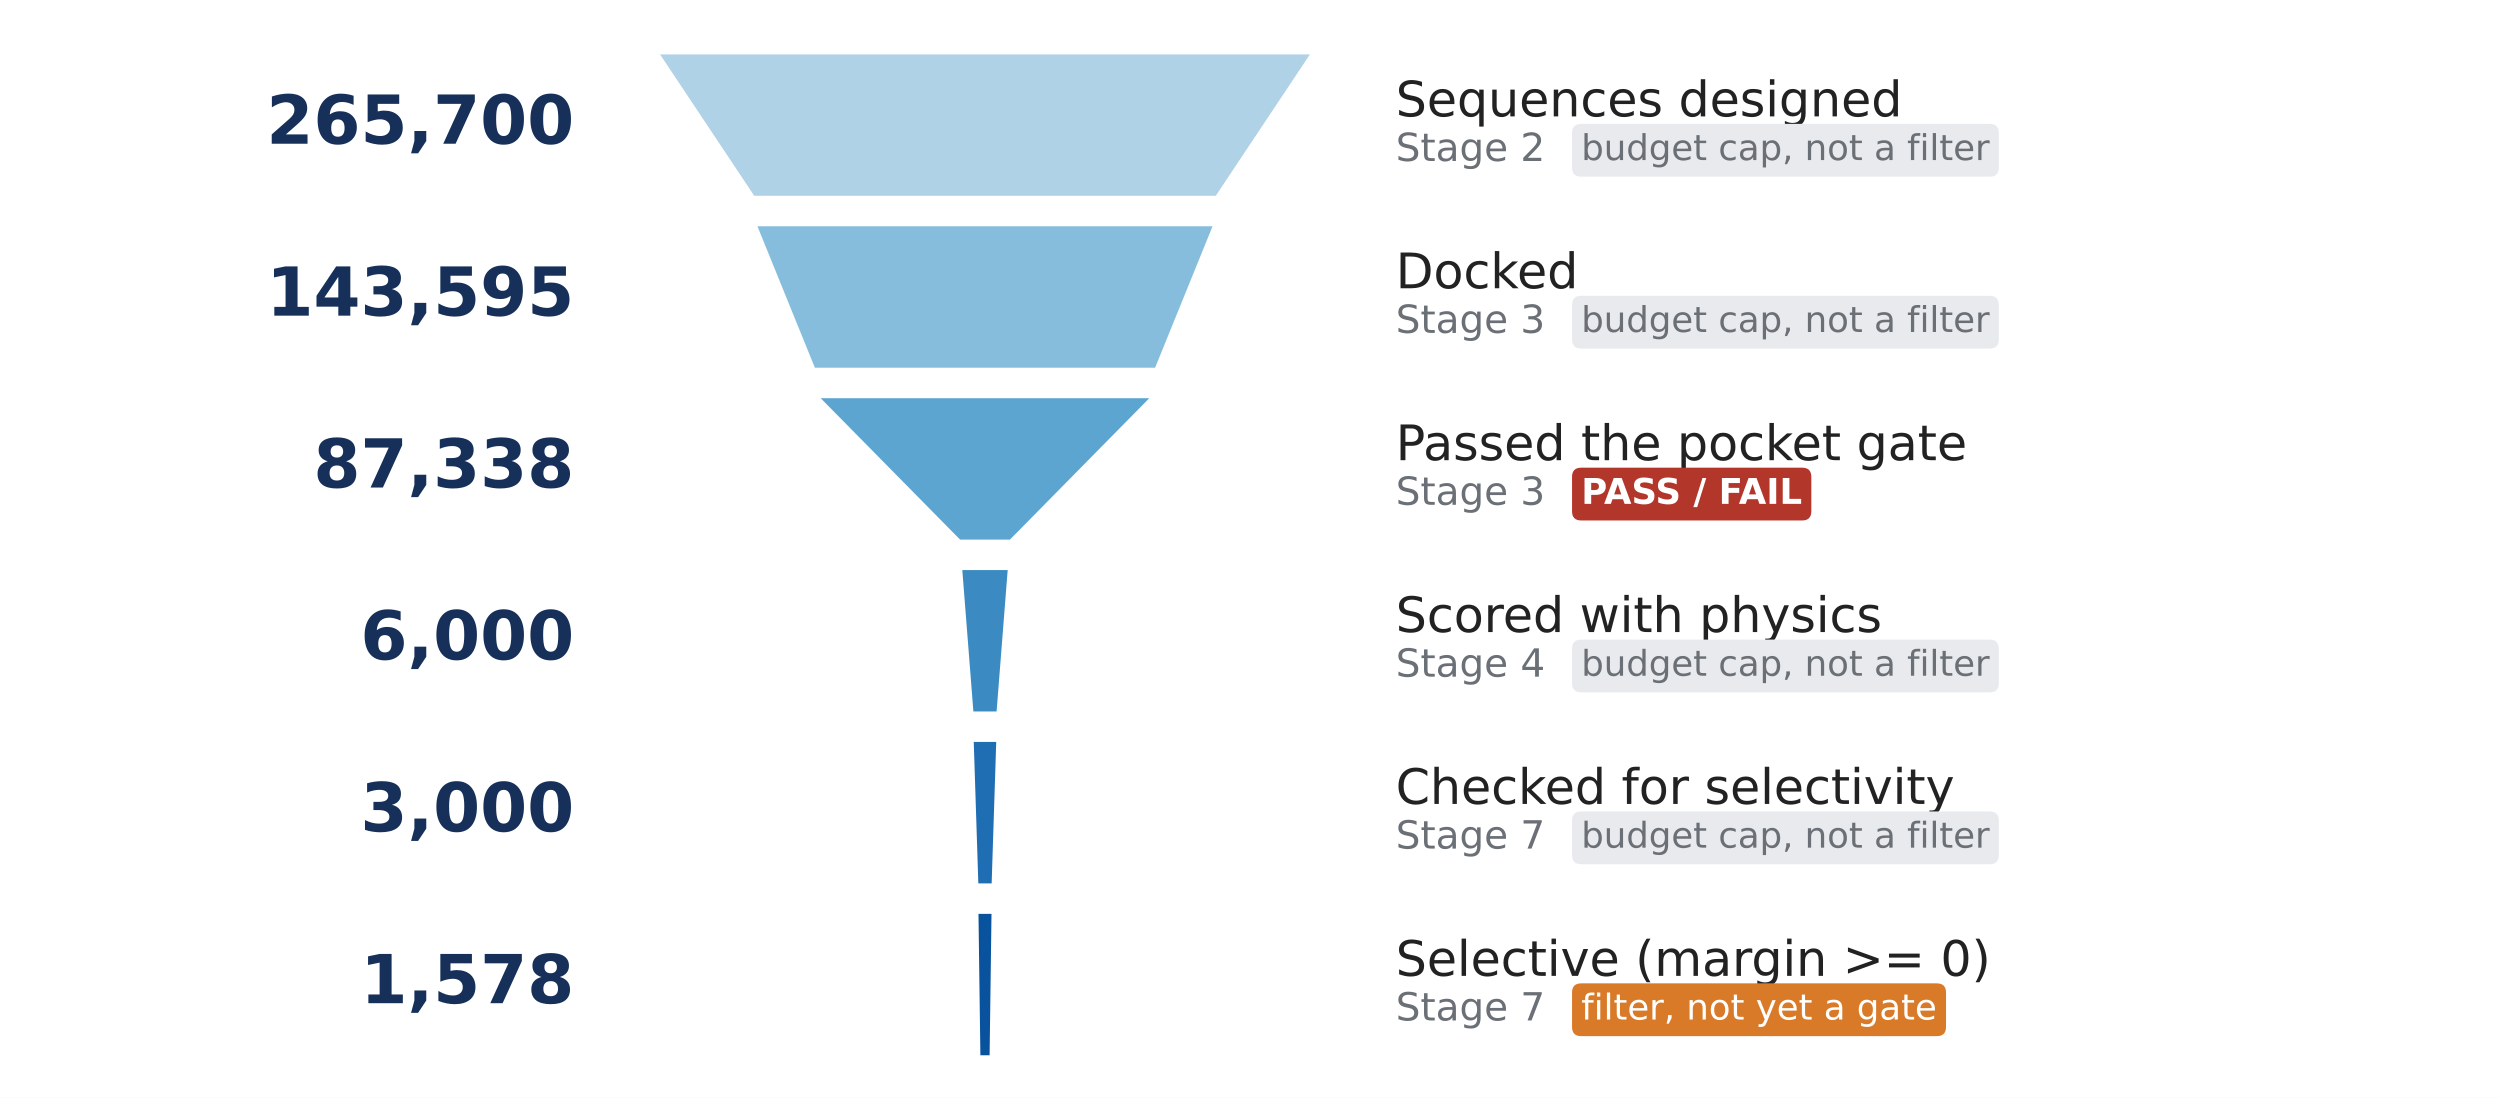
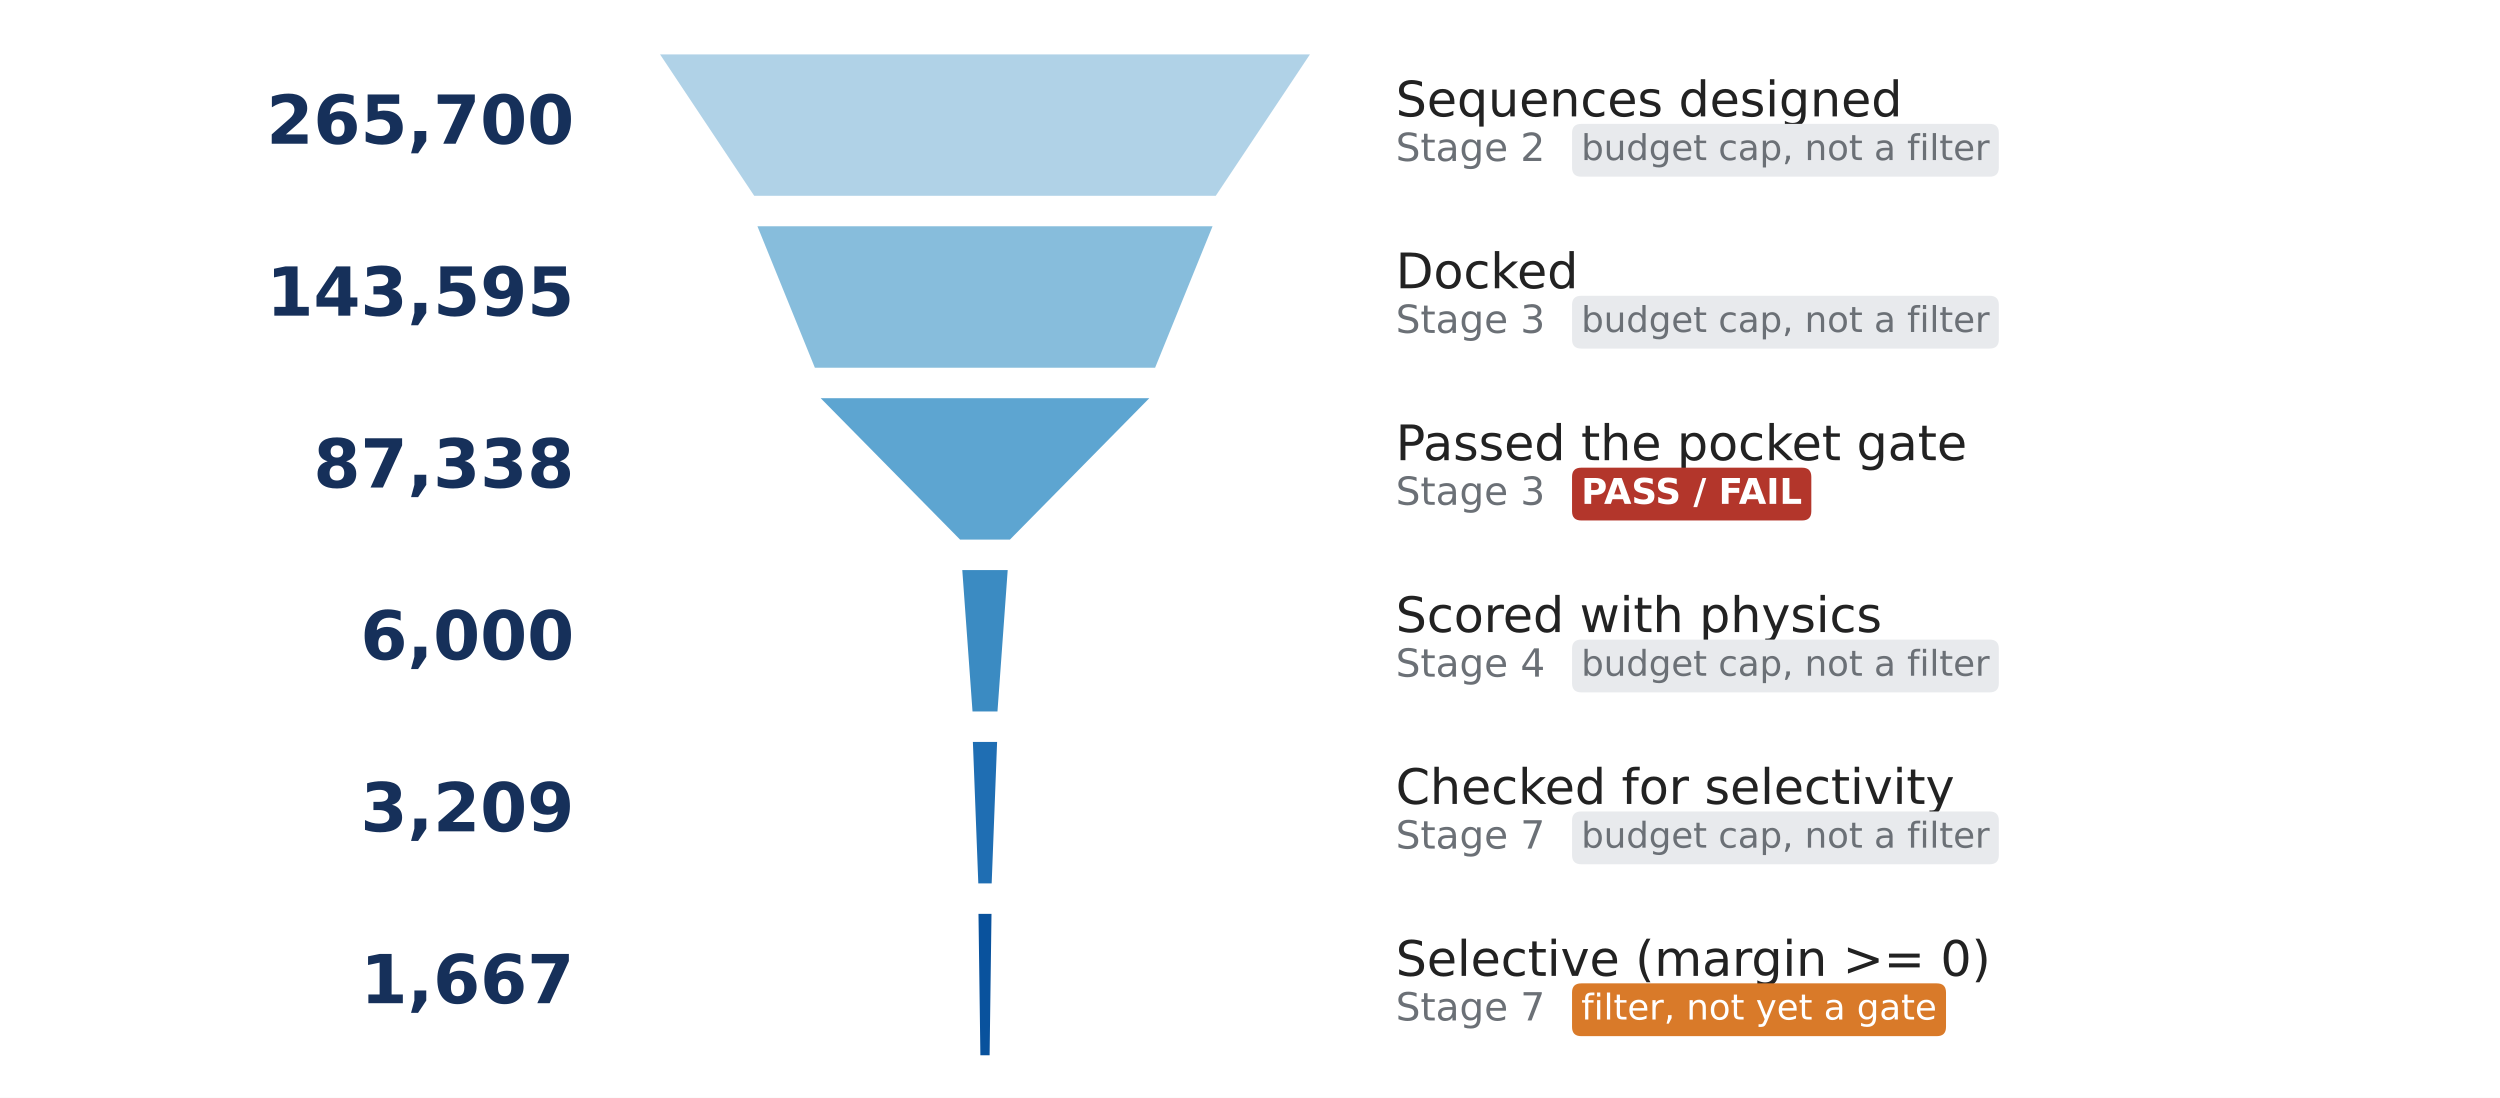
<svg xmlns="http://www.w3.org/2000/svg" width="739.8pt" height="324.864pt" viewBox="0 0 739.8 324.864" version="1.1">
  <defs>
    <style type="text/css">*{stroke-linejoin: round; stroke-linecap: butt}</style>
  </defs>
  <g id="figure_1">
    <g id="patch_1">
      <path d="M 0 324.864  L 739.8 324.864  L 739.8 0  L 0 0  z " style="fill: #ffffff" />
    </g>
    <g id="axes_1">
      <g id="patch_2">
-         <path d="M 193.451 15.093  L 389.505 15.093  L 360.304 58.944  L 222.653 58.944  z " clip-path="url(#p9c9e74f516)" style="fill: #b0d2e7; stroke: #ffffff; stroke-width: 2; stroke-linejoin: miter" />
+         <path d="M 193.451 15.093  L 389.505 15.093  L 360.304 58.944  L 222.653 58.944  z " clip-path="url(#pd202461d07)" style="fill: #b0d2e7; stroke: #ffffff; stroke-width: 2; stroke-linejoin: miter" />
      </g>
      <g id="patch_3">
-         <path d="M 222.653 65.96  L 360.304 65.96  L 342.496 109.811  L 240.461 109.811  z " clip-path="url(#p9c9e74f516)" style="fill: #87bddc; stroke: #ffffff; stroke-width: 2; stroke-linejoin: miter" />
+         <path d="M 222.653 65.96  L 360.304 65.96  L 342.496 109.811  L 240.461 109.811  z " clip-path="url(#pd202461d07)" style="fill: #87bddc; stroke: #ffffff; stroke-width: 2; stroke-linejoin: miter" />
      </g>
      <g id="patch_4">
-         <path d="M 240.461 116.827  L 342.496 116.827  L 299.274 160.678  L 283.683 160.678  z " clip-path="url(#p9c9e74f516)" style="fill: #5da5d1; stroke: #ffffff; stroke-width: 2; stroke-linejoin: miter" />
+         <path d="M 240.461 116.827  L 342.496 116.827  L 299.274 160.678  L 283.683 160.678  z " clip-path="url(#pd202461d07)" style="fill: #5da5d1; stroke: #ffffff; stroke-width: 2; stroke-linejoin: miter" />
      </g>
      <g id="patch_5">
-         <path d="M 283.683 167.694  L 299.274 167.694  L 295.838 211.545  L 287.119 211.545  z " clip-path="url(#p9c9e74f516)" style="fill: #3b8bc2; stroke: #ffffff; stroke-width: 2; stroke-linejoin: miter" />
+         <path d="M 283.683 167.694  L 299.274 167.694  L 296.101 211.545  L 286.856 211.545  z " clip-path="url(#pd202461d07)" style="fill: #3b8bc2; stroke: #ffffff; stroke-width: 2; stroke-linejoin: miter" />
      </g>
      <g id="patch_6">
-         <path d="M 287.119 218.561  L 295.838 218.561  L 294.419 262.412  L 288.538 262.412  z " clip-path="url(#p9c9e74f516)" style="fill: #1f6eb3; stroke: #ffffff; stroke-width: 2; stroke-linejoin: miter" />
+         <path d="M 286.856 218.561  L 296.101 218.561  L 294.419 262.412  L 288.538 262.412  z " clip-path="url(#pd202461d07)" style="fill: #1f6eb3; stroke: #ffffff; stroke-width: 2; stroke-linejoin: miter" />
      </g>
      <g id="patch_7">
-         <path d="M 288.538 269.428  L 294.419 269.428  L 293.831 313.279  L 289.126 313.279  z " clip-path="url(#p9c9e74f516)" style="fill: #09529d; stroke: #ffffff; stroke-width: 2; stroke-linejoin: miter" />
+         <path d="M 288.538 269.428  L 294.419 269.428  L 293.831 313.279  L 289.126 313.279  z " clip-path="url(#pd202461d07)" style="fill: #09529d; stroke: #ffffff; stroke-width: 2; stroke-linejoin: miter" />
      </g>
      <g id="text_1">
        <text style="font-weight: 700; font-size: 20px; font-family: 'DejaVu Sans', 'Bitstream Vera Sans', 'Computer Modern Sans Serif', 'Lucida Grande', 'Verdana', 'Geneva', 'Lucid', 'Arial', 'Helvetica', 'Avant Garde', sans-serif; text-anchor: end; fill: #16305a" x="169.925" y="42.537" transform="rotate(-0 169.9249 42.53733)">265,700</text>
      </g>
      <g id="text_2">
        <text style="font-size: 14.5px; font-family: 'DejaVu Sans', 'Bitstream Vera Sans', 'Computer Modern Sans Serif', 'Lucida Grande', 'Verdana', 'Geneva', 'Lucid', 'Arial', 'Helvetica', 'Avant Garde', sans-serif; text-anchor: start; fill: #222222" x="413.032" y="34.442" transform="rotate(-0 413.0319 34.44204)">Sequences designed</text>
      </g>
      <g id="text_3">
        <text style="font-size: 11.5px; font-family: 'DejaVu Sans', 'Bitstream Vera Sans', 'Computer Modern Sans Serif', 'Lucida Grande', 'Verdana', 'Geneva', 'Lucid', 'Arial', 'Helvetica', 'Avant Garde', sans-serif; text-anchor: start; fill: #6b7076" x="413.032" y="47.647" transform="rotate(-0 413.0319 47.6465)">Stage 2</text>
      </g>
      <g id="text_4">
        <g id="patch_8">
          <path d="M 467.927 52.284  L 588.769 52.284  Q 591.499 52.284 591.499 49.554  L 591.499 39.392  Q 591.499 36.662 588.769 36.662  L 467.927 36.662  Q 465.197 36.662 465.197 39.392  L 465.197 49.554  Q 465.197 52.284 467.927 52.284  z " style="fill: #e8eaed" />
        </g>
        <text style="font-size: 10.5px; font-family: 'DejaVu Sans', 'Bitstream Vera Sans', 'Computer Modern Sans Serif', 'Lucida Grande', 'Verdana', 'Geneva', 'Lucid', 'Arial', 'Helvetica', 'Avant Garde', sans-serif; text-anchor: start; fill: #6b7076" x="467.927" y="47.371" transform="rotate(-0 467.927 47.37056)">budget cap, not a filter</text>
      </g>
      <g id="text_5">
        <text style="font-weight: 700; font-size: 20px; font-family: 'DejaVu Sans', 'Bitstream Vera Sans', 'Computer Modern Sans Serif', 'Lucida Grande', 'Verdana', 'Geneva', 'Lucid', 'Arial', 'Helvetica', 'Avant Garde', sans-serif; text-anchor: end; fill: #16305a" x="169.925" y="93.404" transform="rotate(-0 169.9249 93.40431)">143,595</text>
      </g>
      <g id="text_6">
        <text style="font-size: 14.5px; font-family: 'DejaVu Sans', 'Bitstream Vera Sans', 'Computer Modern Sans Serif', 'Lucida Grande', 'Verdana', 'Geneva', 'Lucid', 'Arial', 'Helvetica', 'Avant Garde', sans-serif; text-anchor: start; fill: #222222" x="413.032" y="85.309" transform="rotate(-0 413.0319 85.30903)">Docked</text>
      </g>
      <g id="text_7">
        <text style="font-size: 11.5px; font-family: 'DejaVu Sans', 'Bitstream Vera Sans', 'Computer Modern Sans Serif', 'Lucida Grande', 'Verdana', 'Geneva', 'Lucid', 'Arial', 'Helvetica', 'Avant Garde', sans-serif; text-anchor: start; fill: #6b7076" x="413.032" y="98.513" transform="rotate(-0 413.0319 98.51349)">Stage 3</text>
      </g>
      <g id="text_8">
        <g id="patch_9">
          <path d="M 467.927 103.151  L 588.769 103.151  Q 591.499 103.151 591.499 100.421  L 591.499 90.259  Q 591.499 87.529 588.769 87.529  L 467.927 87.529  Q 465.197 87.529 465.197 90.259  L 465.197 100.421  Q 465.197 103.151 467.927 103.151  z " style="fill: #e8eaed" />
        </g>
        <text style="font-size: 10.5px; font-family: 'DejaVu Sans', 'Bitstream Vera Sans', 'Computer Modern Sans Serif', 'Lucida Grande', 'Verdana', 'Geneva', 'Lucid', 'Arial', 'Helvetica', 'Avant Garde', sans-serif; text-anchor: start; fill: #6b7076" x="467.927" y="98.238" transform="rotate(-0 467.927 98.23755)">budget cap, not a filter</text>
      </g>
      <g id="text_9">
        <text style="font-weight: 700; font-size: 20px; font-family: 'DejaVu Sans', 'Bitstream Vera Sans', 'Computer Modern Sans Serif', 'Lucida Grande', 'Verdana', 'Geneva', 'Lucid', 'Arial', 'Helvetica', 'Avant Garde', sans-serif; text-anchor: end; fill: #16305a" x="169.925" y="144.271" transform="rotate(-0 169.9249 144.2713)">87,338</text>
      </g>
      <g id="text_10">
        <text style="font-size: 14.5px; font-family: 'DejaVu Sans', 'Bitstream Vera Sans', 'Computer Modern Sans Serif', 'Lucida Grande', 'Verdana', 'Geneva', 'Lucid', 'Arial', 'Helvetica', 'Avant Garde', sans-serif; text-anchor: start; fill: #222222" x="413.032" y="136.176" transform="rotate(-0 413.0319 136.176)">Passed the pocket gate</text>
      </g>
      <g id="text_11">
        <text style="font-size: 11.5px; font-family: 'DejaVu Sans', 'Bitstream Vera Sans', 'Computer Modern Sans Serif', 'Lucida Grande', 'Verdana', 'Geneva', 'Lucid', 'Arial', 'Helvetica', 'Avant Garde', sans-serif; text-anchor: start; fill: #6b7076" x="413.032" y="149.38" transform="rotate(-0 413.0319 149.3805)">Stage 3</text>
      </g>
      <g id="text_12">
        <g id="patch_10">
          <path d="M 467.927 154.018  L 533.276 154.018  Q 536.006 154.018 536.006 151.288  L 536.006 141.126  Q 536.006 138.396 533.276 138.396  L 467.927 138.396  Q 465.197 138.396 465.197 141.126  L 465.197 151.288  Q 465.197 154.018 467.927 154.018  z " style="fill: #b3362b" />
        </g>
        <text style="font-weight: 700; font-size: 10.5px; font-family: 'DejaVu Sans', 'Bitstream Vera Sans', 'Computer Modern Sans Serif', 'Lucida Grande', 'Verdana', 'Geneva', 'Lucid', 'Arial', 'Helvetica', 'Avant Garde', sans-serif; text-anchor: start; fill: #ffffff" x="467.927" y="149.105" transform="rotate(-0 467.927 149.1045)">PASS / FAIL</text>
      </g>
      <g id="text_13">
        <text style="font-weight: 700; font-size: 20px; font-family: 'DejaVu Sans', 'Bitstream Vera Sans', 'Computer Modern Sans Serif', 'Lucida Grande', 'Verdana', 'Geneva', 'Lucid', 'Arial', 'Helvetica', 'Avant Garde', sans-serif; text-anchor: end; fill: #16305a" x="169.925" y="195.138" transform="rotate(-0 169.9249 195.1383)">6,000</text>
      </g>
      <g id="text_14">
        <text style="font-size: 14.5px; font-family: 'DejaVu Sans', 'Bitstream Vera Sans', 'Computer Modern Sans Serif', 'Lucida Grande', 'Verdana', 'Geneva', 'Lucid', 'Arial', 'Helvetica', 'Avant Garde', sans-serif; text-anchor: start; fill: #222222" x="413.032" y="187.043" transform="rotate(-0 413.0319 187.043)">Scored with physics</text>
      </g>
      <g id="text_15">
        <text style="font-size: 11.5px; font-family: 'DejaVu Sans', 'Bitstream Vera Sans', 'Computer Modern Sans Serif', 'Lucida Grande', 'Verdana', 'Geneva', 'Lucid', 'Arial', 'Helvetica', 'Avant Garde', sans-serif; text-anchor: start; fill: #6b7076" x="413.032" y="200.247" transform="rotate(-0 413.0319 200.2475)">Stage 4</text>
      </g>
      <g id="text_16">
        <g id="patch_11">
          <path d="M 467.927 204.885  L 588.769 204.885  Q 591.499 204.885 591.499 202.155  L 591.499 191.993  Q 591.499 189.263 588.769 189.263  L 467.927 189.263  Q 465.197 189.263 465.197 191.993  L 465.197 202.155  Q 465.197 204.885 467.927 204.885  z " style="fill: #e8eaed" />
        </g>
        <text style="font-size: 10.5px; font-family: 'DejaVu Sans', 'Bitstream Vera Sans', 'Computer Modern Sans Serif', 'Lucida Grande', 'Verdana', 'Geneva', 'Lucid', 'Arial', 'Helvetica', 'Avant Garde', sans-serif; text-anchor: start; fill: #6b7076" x="467.927" y="199.972" transform="rotate(-0 467.927 199.9715)">budget cap, not a filter</text>
      </g>
      <g id="text_17">
-         <text style="font-weight: 700; font-size: 20px; font-family: 'DejaVu Sans', 'Bitstream Vera Sans', 'Computer Modern Sans Serif', 'Lucida Grande', 'Verdana', 'Geneva', 'Lucid', 'Arial', 'Helvetica', 'Avant Garde', sans-serif; text-anchor: end; fill: #16305a" x="169.925" y="246.005" transform="rotate(-0 169.9249 246.0053)">3,000</text>
+         <text style="font-weight: 700; font-size: 20px; font-family: 'DejaVu Sans', 'Bitstream Vera Sans', 'Computer Modern Sans Serif', 'Lucida Grande', 'Verdana', 'Geneva', 'Lucid', 'Arial', 'Helvetica', 'Avant Garde', sans-serif; text-anchor: end; fill: #16305a" x="169.925" y="246.005" transform="rotate(-0 169.9249 246.0053)">3,209</text>
      </g>
      <g id="text_18">
        <text style="font-size: 14.5px; font-family: 'DejaVu Sans', 'Bitstream Vera Sans', 'Computer Modern Sans Serif', 'Lucida Grande', 'Verdana', 'Geneva', 'Lucid', 'Arial', 'Helvetica', 'Avant Garde', sans-serif; text-anchor: start; fill: #222222" x="413.032" y="237.91" transform="rotate(-0 413.0319 237.91)">Checked for selectivity</text>
      </g>
      <g id="text_19">
        <text style="font-size: 11.5px; font-family: 'DejaVu Sans', 'Bitstream Vera Sans', 'Computer Modern Sans Serif', 'Lucida Grande', 'Verdana', 'Geneva', 'Lucid', 'Arial', 'Helvetica', 'Avant Garde', sans-serif; text-anchor: start; fill: #6b7076" x="413.032" y="251.114" transform="rotate(-0 413.0319 251.1144)">Stage 7</text>
      </g>
      <g id="text_20">
        <g id="patch_12">
          <path d="M 467.927 255.752  L 588.769 255.752  Q 591.499 255.752 591.499 253.022  L 591.499 242.86  Q 591.499 240.13 588.769 240.13  L 467.927 240.13  Q 465.197 240.13 465.197 242.86  L 465.197 253.022  Q 465.197 255.752 467.927 255.752  z " style="fill: #e8eaed" />
        </g>
        <text style="font-size: 10.5px; font-family: 'DejaVu Sans', 'Bitstream Vera Sans', 'Computer Modern Sans Serif', 'Lucida Grande', 'Verdana', 'Geneva', 'Lucid', 'Arial', 'Helvetica', 'Avant Garde', sans-serif; text-anchor: start; fill: #6b7076" x="467.927" y="250.838" transform="rotate(-0 467.927 250.8385)">budget cap, not a filter</text>
      </g>
      <g id="text_21">
-         <text style="font-weight: 700; font-size: 20px; font-family: 'DejaVu Sans', 'Bitstream Vera Sans', 'Computer Modern Sans Serif', 'Lucida Grande', 'Verdana', 'Geneva', 'Lucid', 'Arial', 'Helvetica', 'Avant Garde', sans-serif; text-anchor: end; fill: #16305a" x="169.925" y="296.872" transform="rotate(-0 169.9249 296.8722)">1,578</text>
+         <text style="font-weight: 700; font-size: 20px; font-family: 'DejaVu Sans', 'Bitstream Vera Sans', 'Computer Modern Sans Serif', 'Lucida Grande', 'Verdana', 'Geneva', 'Lucid', 'Arial', 'Helvetica', 'Avant Garde', sans-serif; text-anchor: end; fill: #16305a" x="169.925" y="296.872" transform="rotate(-0 169.9249 296.8722)">1,667</text>
      </g>
      <g id="text_22">
        <text style="font-size: 14.5px; font-family: 'DejaVu Sans', 'Bitstream Vera Sans', 'Computer Modern Sans Serif', 'Lucida Grande', 'Verdana', 'Geneva', 'Lucid', 'Arial', 'Helvetica', 'Avant Garde', sans-serif; text-anchor: start; fill: #222222" x="413.032" y="288.777" transform="rotate(-0 413.0319 288.777)">Selective (margin &gt;= 0)</text>
      </g>
      <g id="text_23">
        <text style="font-size: 11.5px; font-family: 'DejaVu Sans', 'Bitstream Vera Sans', 'Computer Modern Sans Serif', 'Lucida Grande', 'Verdana', 'Geneva', 'Lucid', 'Arial', 'Helvetica', 'Avant Garde', sans-serif; text-anchor: start; fill: #6b7076" x="413.032" y="301.981" transform="rotate(-0 413.0319 301.9814)">Stage 7</text>
      </g>
      <g id="text_24">
        <g id="patch_13">
          <path d="M 467.927 306.619  L 573.135 306.619  Q 575.865 306.619 575.865 303.889  L 575.865 293.727  Q 575.865 290.997 573.135 290.997  L 467.927 290.997  Q 465.197 290.997 465.197 293.727  L 465.197 303.889  Q 465.197 306.619 467.927 306.619  z " style="fill: #d97a29" />
        </g>
        <text style="font-size: 10.5px; font-family: 'DejaVu Sans', 'Bitstream Vera Sans', 'Computer Modern Sans Serif', 'Lucida Grande', 'Verdana', 'Geneva', 'Lucid', 'Arial', 'Helvetica', 'Avant Garde', sans-serif; text-anchor: start; fill: #ffffff" x="467.927" y="301.705" transform="rotate(-0 467.927 301.7055)">filter, not yet a gate</text>
      </g>
    </g>
  </g>
  <defs>
-     <clipPath id="p9c9e74f516">
+     <clipPath id="pd202461d07">
      <rect x="7.2" y="7.2" width="725.4" height="310.464" />
    </clipPath>
  </defs>
</svg>
